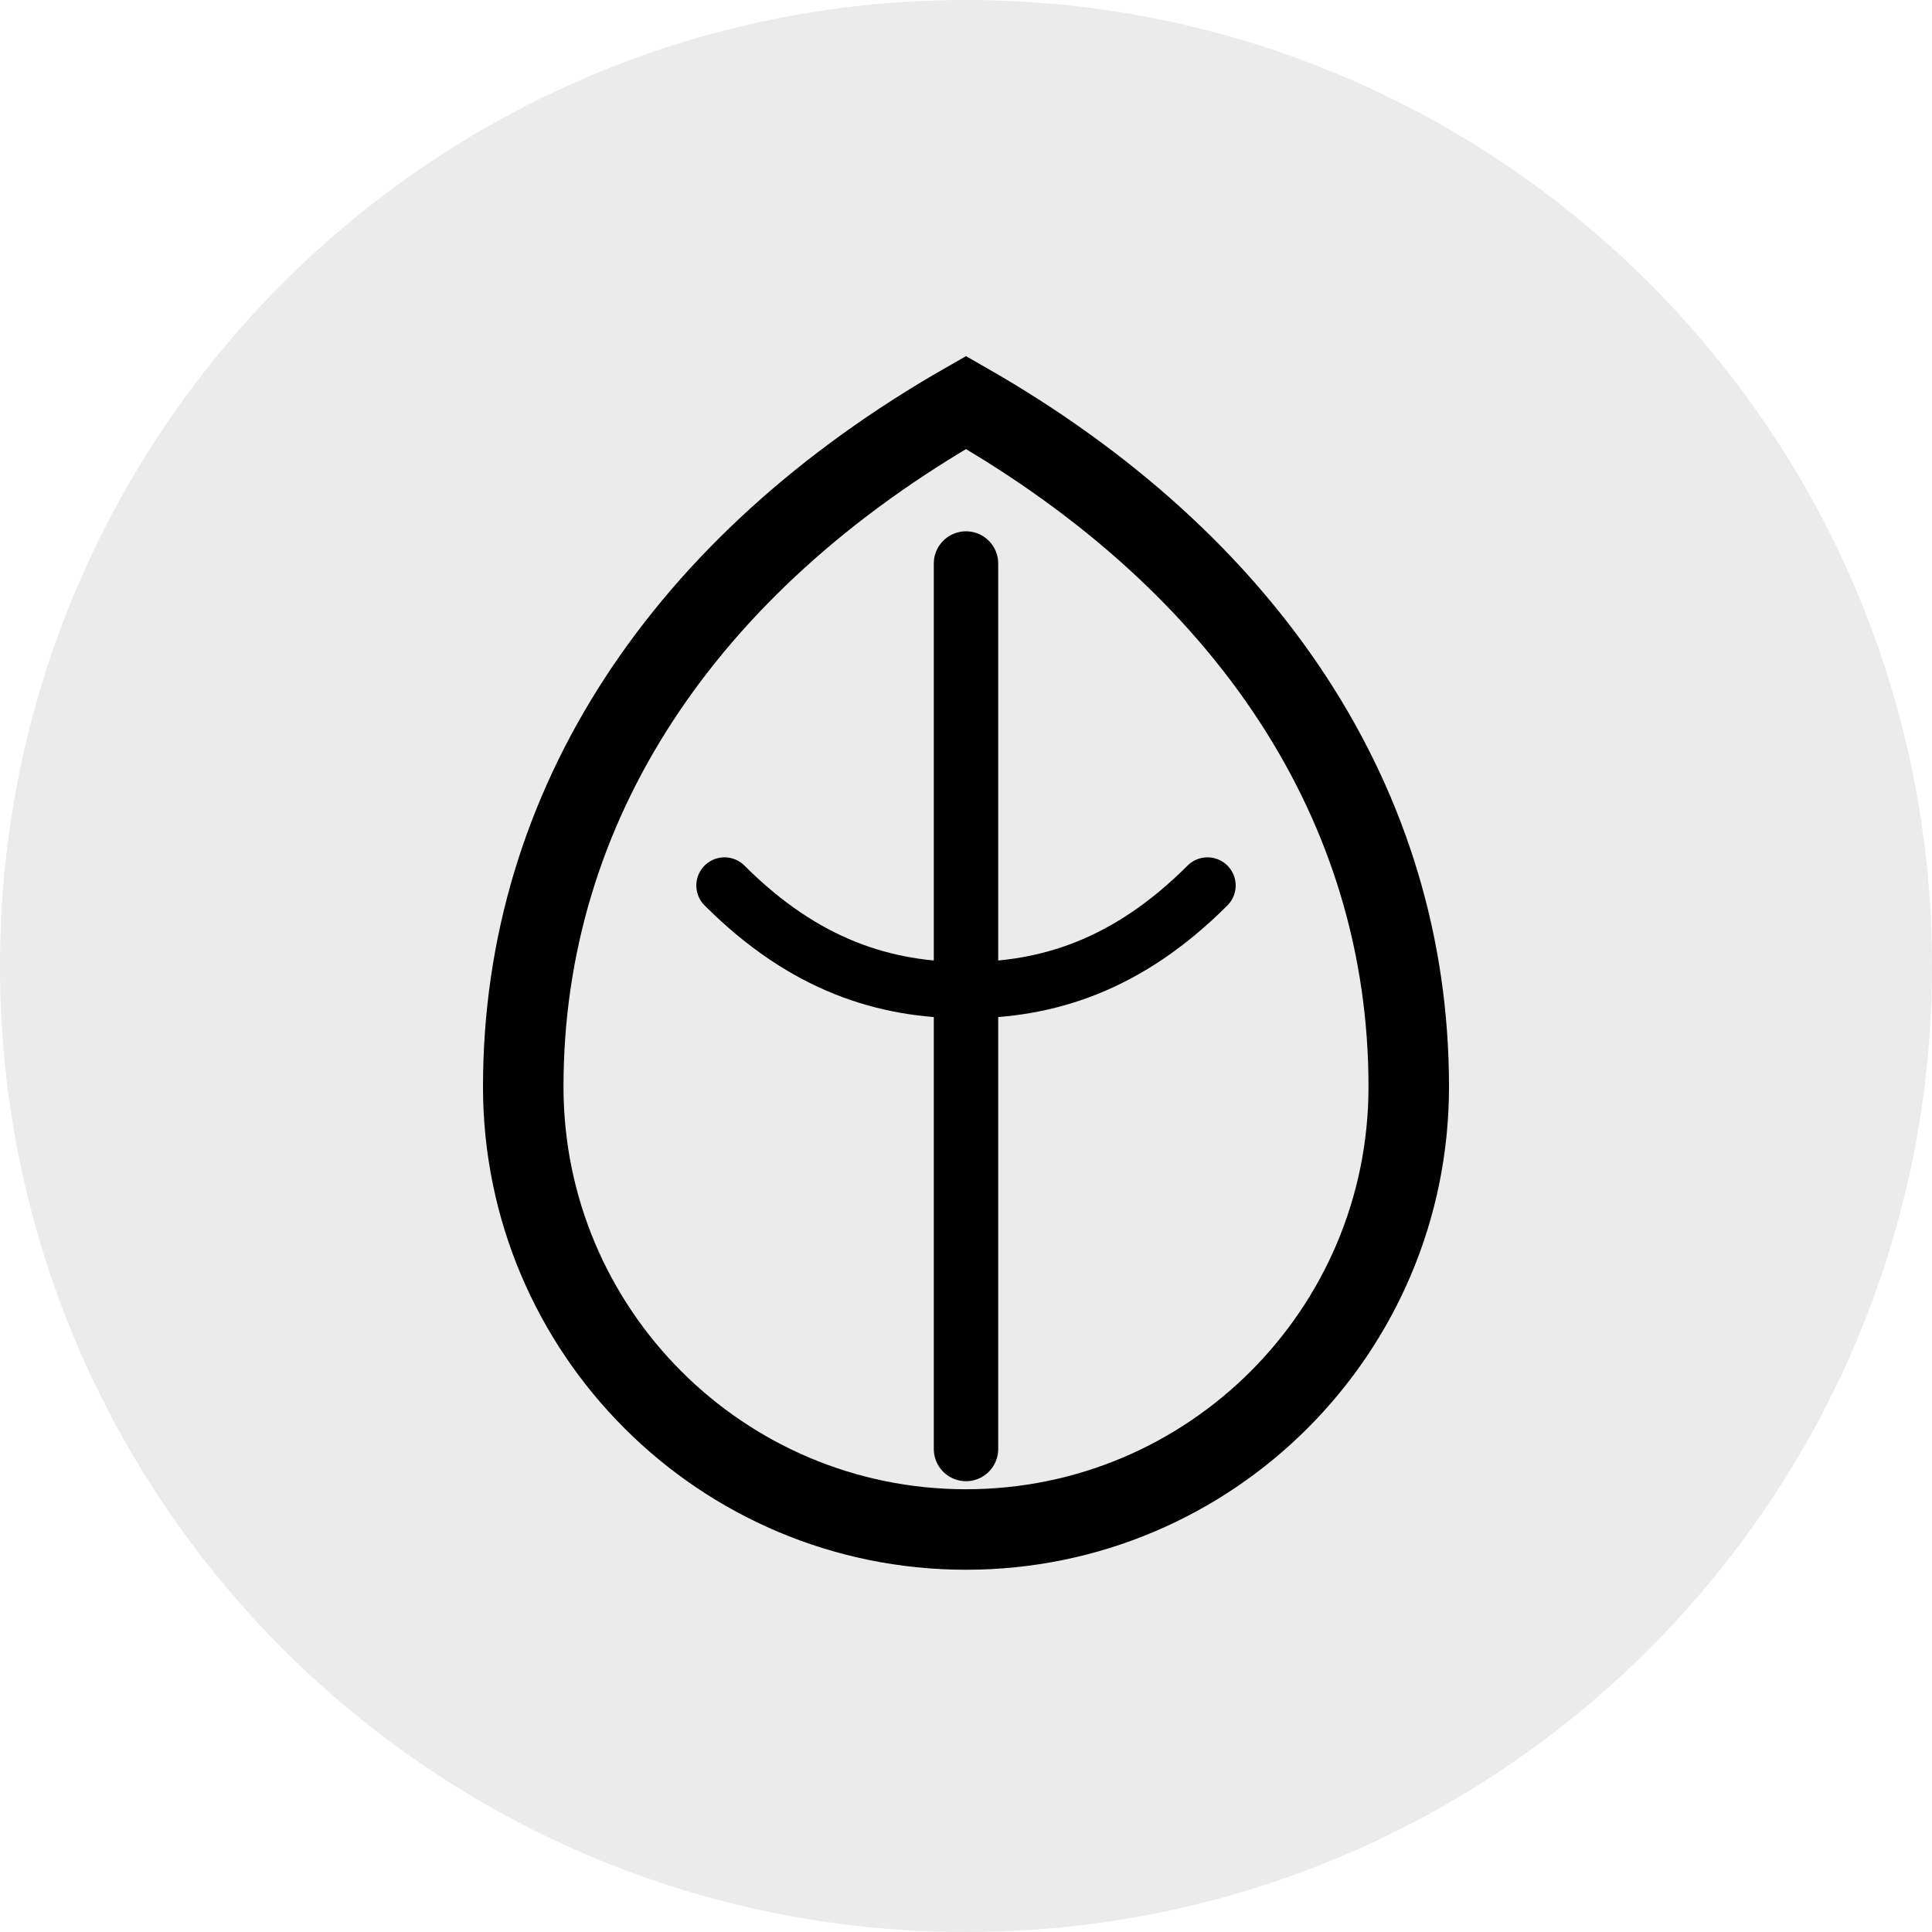
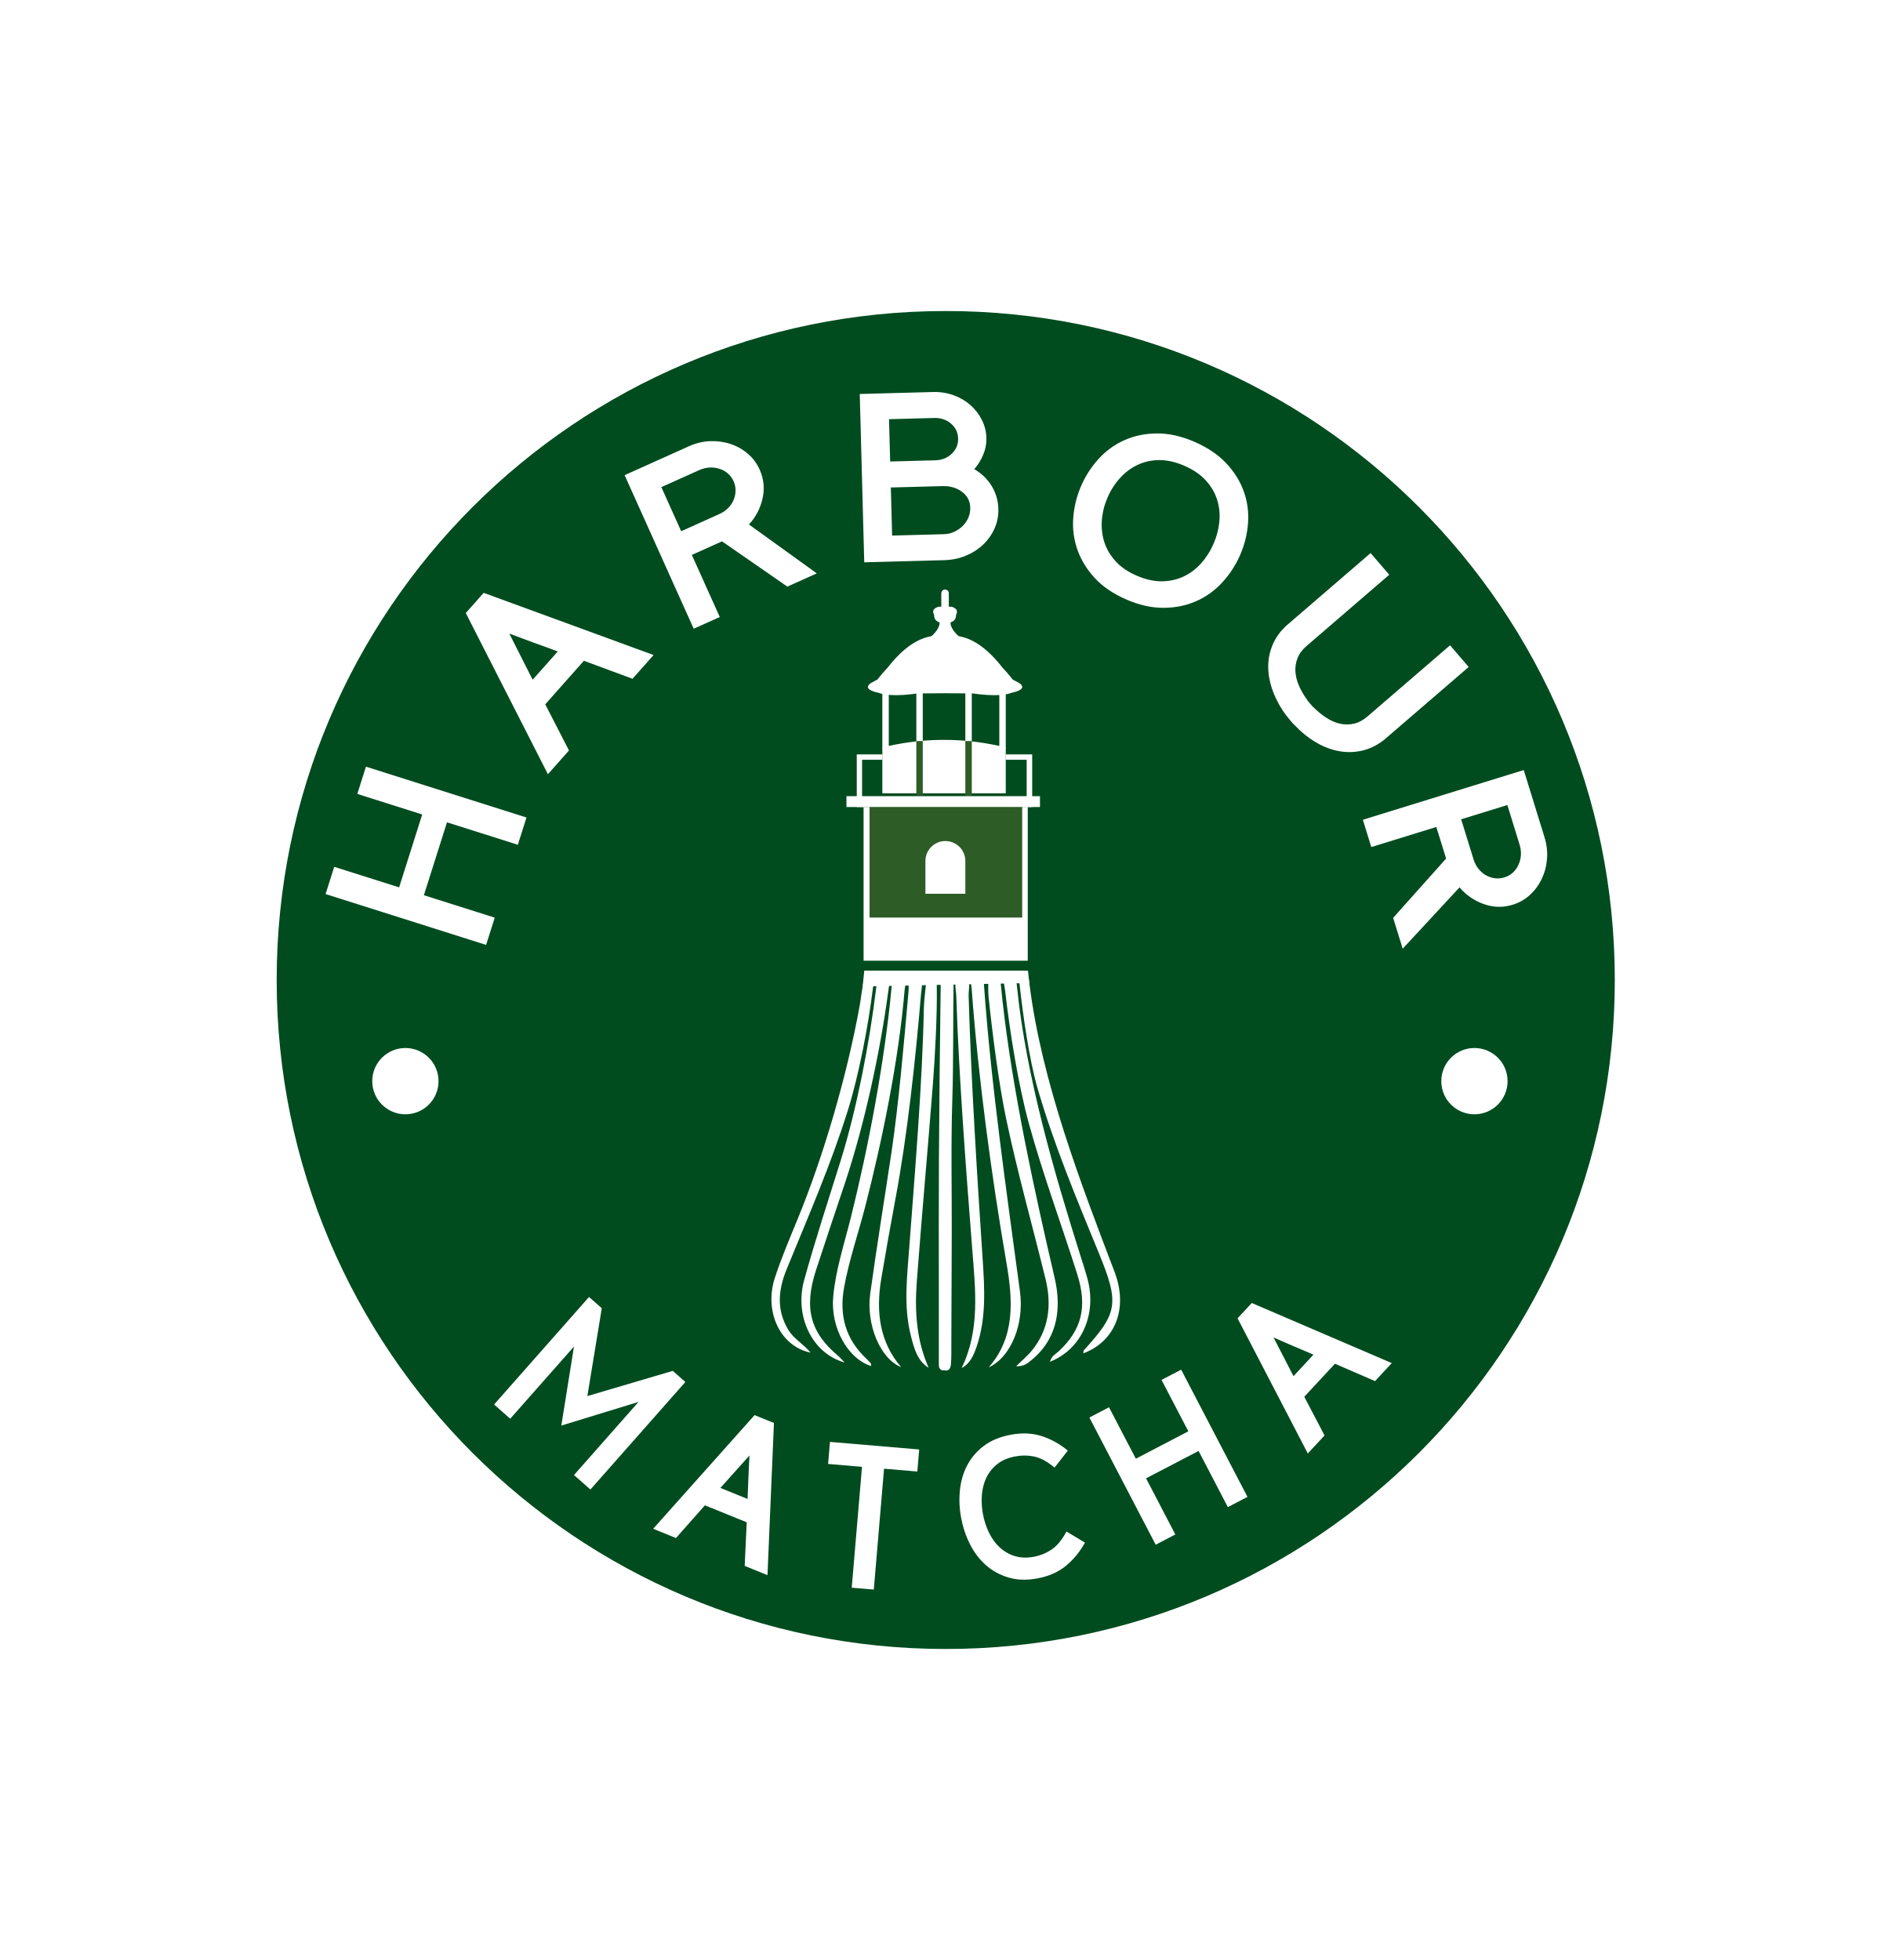
- <svg xmlns="http://www.w3.org/2000/svg" width="48" height="48" viewBox="0 0 48 48">
-   <circle cx="24" cy="24" r="24" fill="currentColor" opacity="0.08" />
-   <path d="M24 10c-7 4-11 10-11 17a11 11 0 0022 0c0-7-4-13-11-17z" fill="none" stroke="currentColor" stroke-width="2" />
-   <path d="M24 14v22" stroke="currentColor" stroke-width="1.6" stroke-linecap="round" />
-   <path d="M18 22c2 2 4 2.6 6 2.6s4-.6 6-2.6" fill="none" stroke="currentColor" stroke-width="1.4" stroke-linecap="round" />
+ <svg xmlns="http://www.w3.org/2000/svg" width="424.569pt" height="439.999pt" viewBox="0 0 424.569 439.999" version="1.1">
+   <g id="surface1">
+     <path style=" stroke:none;fill-rule:nonzero;fill:rgb(0%,29.933%,12.234%);fill-opacity:1;" d="M 362.465 220 C 362.465 302.941 295.227 370.18 212.285 370.18 C 129.34 370.18 62.105 302.941 62.105 220 C 62.105 137.059 129.34 69.82 212.285 69.82 C 295.227 69.82 362.465 137.059 362.465 220 " />
+     <path style=" stroke:none;fill-rule:nonzero;fill:rgb(100%,100%,100%);fill-opacity:1;" d="M 116.238 189.641 L 100.332 184.602 L 95.148 200.969 L 111.055 206.004 L 109.117 212.121 L 73.082 200.707 L 75.02 194.594 L 89.59 199.207 L 94.77 182.84 L 80.203 178.227 L 82.141 172.109 L 118.176 183.523 Z M 116.238 189.641 " />
+     <path style=" stroke:none;fill-rule:nonzero;fill:rgb(100%,100%,100%);fill-opacity:1;" d="M 119.562 152.594 L 125.199 146.238 C 124.156 145.844 123.211 145.496 122.367 145.199 C 121.523 144.902 120.695 144.602 119.879 144.301 C 119.062 144.004 118.219 143.691 117.352 143.367 C 116.48 143.051 115.469 142.672 114.32 142.23 Z M 131.059 148.336 L 122.391 158.117 L 127.715 168.473 L 122.988 173.805 L 104.551 137.621 L 108.566 133.086 L 146.707 147.047 L 141.977 152.379 Z M 131.059 148.336 " />
+     <path style=" stroke:none;fill-rule:nonzero;fill:rgb(100%,100%,100%);fill-opacity:1;" d="M 152.902 119.254 L 161.461 115.402 C 162.219 115.062 162.867 114.625 163.406 114.086 C 163.945 113.547 164.359 112.945 164.648 112.281 C 164.938 111.621 165.09 110.922 165.105 110.184 C 165.121 109.445 164.973 108.734 164.664 108.043 C 164.043 106.664 162.996 105.734 161.52 105.254 C 160.043 104.773 158.539 104.855 157.008 105.508 L 148.449 109.355 Z M 162.066 121.527 L 155.293 124.574 L 161.562 138.512 L 155.711 141.141 L 140.207 106.668 L 154.617 100.188 C 156.168 99.488 157.746 99.105 159.344 99.039 C 160.941 98.973 162.465 99.176 163.914 99.648 C 165.363 100.117 166.668 100.844 167.824 101.824 C 168.984 102.805 169.879 104 170.512 105.41 C 171.445 107.48 171.664 109.633 171.172 111.867 C 170.676 114.102 169.66 116.062 168.113 117.742 L 183.34 128.715 L 176.734 131.688 Z M 162.066 121.527 " />
+     <path style=" stroke:none;fill-rule:nonzero;fill:rgb(100%,100%,100%);fill-opacity:1;" d="M 200.25 120.23 L 211.891 119.918 C 212.723 119.898 213.496 119.715 214.223 119.371 C 214.945 119.027 215.574 118.586 216.117 118.051 C 216.656 117.516 217.074 116.891 217.375 116.18 C 217.672 115.469 217.812 114.738 217.789 113.98 C 217.75 112.469 217.125 111.273 215.91 110.387 C 214.699 109.5 213.266 109.078 211.602 109.125 L 199.961 109.434 Z M 199.555 94.102 L 199.809 103.602 L 209.961 103.332 C 211.426 103.293 212.648 102.801 213.637 101.859 C 214.621 100.91 215.098 99.773 215.062 98.441 C 215.023 97.074 214.488 95.953 213.453 95.082 C 212.422 94.207 211.172 93.793 209.707 93.832 Z M 193.992 126.23 L 192.984 88.445 L 209.492 88.004 C 211.074 87.961 212.586 88.199 214.027 88.719 C 215.469 89.238 216.727 89.973 217.801 90.914 C 218.875 91.859 219.734 92.969 220.387 94.25 C 221.031 95.527 221.375 96.891 221.414 98.328 C 221.449 99.586 221.215 100.828 220.711 102.047 C 220.207 103.266 219.535 104.355 218.688 105.312 C 220.336 106.281 221.641 107.539 222.594 109.098 C 223.543 110.66 224.047 112.375 224.098 114.246 C 224.141 115.793 223.852 117.258 223.234 118.645 C 222.617 120.027 221.758 121.242 220.656 122.277 C 219.559 123.316 218.262 124.145 216.77 124.758 C 215.281 125.375 213.688 125.703 211.984 125.75 Z M 193.992 126.23 " />
+     <path style=" stroke:none;fill-rule:nonzero;fill:rgb(100%,100%,100%);fill-opacity:1;" d="M 272.422 122.016 C 273.125 120.395 273.551 118.738 273.707 117.039 C 273.863 115.34 273.688 113.703 273.184 112.129 C 272.68 110.559 271.824 109.117 270.621 107.812 C 269.418 106.504 267.82 105.414 265.824 104.551 C 263.859 103.695 261.992 103.277 260.215 103.289 C 258.441 103.305 256.816 103.66 255.352 104.359 C 253.883 105.055 252.57 106.035 251.418 107.301 C 250.266 108.566 249.328 110.023 248.609 111.676 C 247.895 113.324 247.469 115.004 247.332 116.711 C 247.195 118.418 247.367 120.055 247.855 121.617 C 248.34 123.184 249.184 124.629 250.379 125.953 C 251.57 127.277 253.152 128.363 255.113 129.215 C 257.109 130.082 258.996 130.512 260.773 130.496 C 262.547 130.48 264.184 130.121 265.676 129.418 C 267.172 128.711 268.484 127.723 269.621 126.449 C 270.758 125.176 271.691 123.699 272.422 122.016 M 278.383 124.543 C 277.379 126.855 276.035 128.922 274.359 130.742 C 272.688 132.566 270.738 133.969 268.523 134.949 C 266.305 135.93 263.863 136.43 261.199 136.449 C 258.535 136.469 255.734 135.844 252.789 134.566 C 249.848 133.285 247.484 131.672 245.699 129.719 C 243.91 127.766 242.621 125.645 241.824 123.359 C 241.027 121.066 240.719 118.688 240.906 116.219 C 241.094 113.75 241.691 111.359 242.691 109.047 C 243.684 106.77 245.016 104.727 246.684 102.918 C 248.352 101.113 250.289 99.73 252.5 98.766 C 254.711 97.801 257.133 97.312 259.777 97.301 C 262.41 97.289 265.203 97.922 268.148 99.199 C 271.086 100.477 273.465 102.09 275.277 104.031 C 277.086 105.977 278.395 108.082 279.199 110.355 C 280.004 112.629 280.316 114.992 280.137 117.445 C 279.953 119.898 279.371 122.266 278.383 124.543 " />
+     <path style=" stroke:none;fill-rule:nonzero;fill:rgb(100%,100%,100%);fill-opacity:1;" d="M 287.961 159.551 C 286.887 157.918 286.066 156.246 285.496 154.539 C 284.93 152.832 284.656 151.148 284.672 149.488 C 284.691 147.824 285.027 146.23 285.684 144.695 C 286.332 143.168 287.332 141.773 288.668 140.516 L 307.652 124.16 L 311.84 129.023 L 293.309 144.988 C 292.324 145.836 291.641 146.75 291.254 147.738 C 290.867 148.723 290.707 149.734 290.777 150.777 C 290.84 151.82 291.105 152.871 291.57 153.934 C 292.031 154.996 292.641 156.043 293.383 157.074 C 293.484 157.246 293.57 157.371 293.633 157.445 C 293.699 157.52 293.77 157.605 293.848 157.695 L 294.43 158.371 C 294.508 158.461 294.578 158.543 294.645 158.617 C 294.707 158.691 294.816 158.793 294.977 158.922 C 295.883 159.809 296.832 160.57 297.828 161.203 C 298.824 161.836 299.832 162.258 300.855 162.477 C 301.875 162.695 302.902 162.688 303.934 162.453 C 304.965 162.219 305.973 161.676 306.953 160.832 L 325.488 144.863 L 329.672 149.727 L 310.691 166.078 C 309.246 167.215 307.723 167.996 306.113 168.418 C 304.5 168.836 302.867 168.938 301.207 168.723 C 299.547 168.504 297.91 167.98 296.293 167.152 C 294.676 166.324 293.141 165.23 291.684 163.871 L 290.203 162.402 L 289.699 161.816 C 289.027 161.035 288.449 160.281 287.961 159.551 " />
+     <path style=" stroke:none;fill-rule:nonzero;fill:rgb(100%,100%,100%);fill-opacity:1;" d="M 327.977 183.922 L 330.75 192.891 C 330.996 193.684 331.352 194.383 331.82 194.984 C 332.289 195.586 332.832 196.07 333.457 196.438 C 334.078 196.805 334.75 197.039 335.484 197.148 C 336.211 197.254 336.938 197.195 337.664 196.973 C 339.105 196.523 340.16 195.602 340.816 194.195 C 341.473 192.789 341.578 191.285 341.121 189.688 L 338.348 180.719 Z M 324.598 192.738 L 322.406 185.645 L 307.805 190.156 L 305.914 184.027 L 342.027 172.867 L 346.691 187.965 C 347.191 189.59 347.379 191.203 347.25 192.797 C 347.125 194.391 346.734 195.879 346.086 197.258 C 345.438 198.641 344.559 199.844 343.445 200.875 C 342.332 201.902 341.035 202.645 339.555 203.102 C 337.387 203.77 335.227 203.723 333.066 202.961 C 330.914 202.195 329.09 200.945 327.613 199.207 L 314.855 212.973 L 312.715 206.047 Z M 324.598 192.738 " />
+     <path style=" stroke:none;fill-rule:nonzero;fill:rgb(100%,100%,100%);fill-opacity:1;" d="M 128.84 331.129 L 143.332 314.711 L 125.996 320.027 L 128.836 302.285 L 114.527 318.492 L 110.906 315.297 L 132.215 291.156 L 135.078 293.684 L 131.84 313.406 L 151.012 307.746 L 153.84 310.242 L 132.527 334.383 Z M 128.84 331.129 " />
+     <path style=" stroke:none;fill-rule:nonzero;fill:rgb(100%,100%,100%);fill-opacity:1;" d="M 161.703 334.023 L 167.801 336.496 C 167.848 335.559 167.883 334.711 167.906 333.961 C 167.93 333.211 167.957 332.469 167.992 331.734 C 168.023 331.004 168.055 330.25 168.094 329.469 C 168.129 328.688 168.172 327.781 168.23 326.742 Z M 167.609 341.734 L 158.23 337.93 L 151.73 345.27 L 146.613 343.195 L 169.375 317.68 L 173.723 319.441 L 172.273 353.605 L 167.16 351.527 Z M 167.609 341.734 " />
+     <path style=" stroke:none;fill-rule:nonzero;fill:rgb(100%,100%,100%);fill-opacity:1;" d="M 198.438 329.707 L 196.137 356.84 L 191.184 356.422 L 193.488 329.289 L 185.879 328.641 L 186.297 323.691 L 206.328 325.391 L 205.91 330.34 Z M 198.438 329.707 " />
+     <path style=" stroke:none;fill-rule:nonzero;fill:rgb(100%,100%,100%);fill-opacity:1;" d="M 215.746 340.777 C 215.355 338.695 215.262 336.641 215.461 334.605 C 215.656 332.574 216.195 330.703 217.078 328.992 C 217.961 327.285 219.207 325.82 220.82 324.598 C 222.434 323.375 224.445 322.539 226.855 322.09 C 229.418 321.613 231.738 321.711 233.812 322.383 C 235.891 323.055 237.848 324.141 239.688 325.637 L 236.707 329.469 C 235.109 328.113 233.605 327.289 232.195 326.992 C 230.781 326.691 229.336 326.68 227.859 326.957 C 226.262 327.254 224.934 327.824 223.871 328.66 C 222.812 329.5 221.996 330.508 221.422 331.691 C 220.848 332.875 220.504 334.18 220.395 335.605 C 220.289 337.027 220.367 338.465 220.637 339.91 C 220.91 341.359 221.352 342.727 221.965 344.012 C 222.582 345.305 223.371 346.406 224.336 347.316 C 225.305 348.227 226.434 348.891 227.727 349.305 C 229.02 349.715 230.465 349.773 232.062 349.477 C 233.539 349.199 234.887 348.645 236.105 347.809 C 237.32 346.973 238.414 345.641 239.379 343.805 L 243.543 346.305 C 242.398 348.359 240.977 350.09 239.273 351.5 C 237.57 352.91 235.438 353.852 232.875 354.332 C 230.465 354.781 228.285 354.711 226.332 354.125 C 224.383 353.539 222.688 352.602 221.246 351.309 C 219.805 350.016 218.621 348.453 217.703 346.613 C 216.777 344.77 216.129 342.828 215.746 340.777 " />
+     <path style=" stroke:none;fill-rule:nonzero;fill:rgb(100%,100%,100%);fill-opacity:1;" d="M 275.609 338.328 L 269.039 325.723 L 257.25 331.867 L 263.82 344.473 L 259.414 346.77 L 244.531 318.219 L 248.934 315.918 L 254.953 327.465 L 266.742 321.316 L 260.723 309.773 L 265.129 307.477 L 280.012 336.031 Z M 275.609 338.328 " />
+     <path style=" stroke:none;fill-rule:nonzero;fill:rgb(100%,100%,100%);fill-opacity:1;" d="M 290.344 308.93 L 294.82 304.109 C 293.961 303.73 293.184 303.395 292.488 303.105 C 291.797 302.816 291.113 302.527 290.438 302.238 C 289.766 301.945 289.07 301.648 288.355 301.336 C 287.637 301.027 286.805 300.66 285.859 300.242 Z M 299.648 306.145 L 292.762 313.559 L 297.316 322.242 L 293.555 326.289 L 277.789 295.949 L 280.984 292.512 L 312.402 306 L 308.648 310.043 Z M 299.648 306.145 " />
+     <path style=" stroke:none;fill-rule:nonzero;fill:rgb(100%,100%,100%);fill-opacity:1;" d="M 98.434 242.707 C 98.434 246.816 95.102 250.148 90.996 250.148 C 86.887 250.148 83.555 246.816 83.555 242.707 C 83.555 238.598 86.887 235.266 90.996 235.266 C 95.102 235.266 98.434 238.598 98.434 242.707 " />
+     <path style=" stroke:none;fill-rule:nonzero;fill:rgb(100%,100%,100%);fill-opacity:1;" d="M 338.398 242.707 C 338.398 246.816 335.066 250.148 330.957 250.148 C 326.848 250.148 323.52 246.816 323.52 242.707 C 323.52 238.598 326.848 235.266 330.957 235.266 C 335.066 235.266 338.398 238.598 338.398 242.707 " />
+     <path style=" stroke:none;fill-rule:nonzero;fill:rgb(100%,100%,100%);fill-opacity:1;" d="M 230.695 215.672 L 193.844 215.672 L 193.844 181.168 L 230.695 181.168 Z M 230.695 215.672 " />
+     <path style=" stroke:none;fill-rule:nonzero;fill:rgb(100%,100%,100%);fill-opacity:1;" d="M 228.824 153.359 L 227.324 152.555 C 226.543 151.551 225.746 150.637 224.969 149.816 C 223.051 147.316 219.578 143.609 215.406 142.859 C 215.262 142.832 215.125 142.77 215.012 142.668 C 214.594 142.277 213.551 141.215 213.367 140.07 C 213.348 139.961 213.359 139.848 213.387 139.742 C 213.434 139.711 213.477 139.672 213.531 139.652 C 214.367 139.34 214.605 138.703 214.594 138.066 C 214.922 137.414 214.953 136.734 214.027 136.379 C 213.887 136.27 213.719 136.203 213.535 136.203 L 212.973 136.203 L 212.973 133.184 C 212.973 132.719 212.598 132.34 212.133 132.34 C 211.668 132.34 211.289 132.719 211.289 133.184 L 211.289 136.203 L 210.73 136.203 C 210.547 136.203 210.379 136.27 210.238 136.379 C 209.312 136.734 209.344 137.414 209.676 138.062 C 209.66 138.703 209.898 139.34 210.734 139.652 C 210.789 139.672 210.832 139.711 210.879 139.742 C 210.906 139.848 210.918 139.961 210.898 140.07 C 210.715 141.215 209.676 142.277 209.254 142.668 C 209.141 142.77 209.008 142.832 208.859 142.859 C 204.688 143.609 201.215 147.316 199.297 149.816 C 198.516 150.637 197.723 151.551 196.941 152.555 L 195.441 153.359 C 193.789 154.566 195.789 155.219 197.102 155.5 C 198.512 156.039 201.105 156.348 205.891 155.676 C 205.926 155.672 205.957 155.668 205.988 155.668 L 212.133 155.621 L 218.273 155.668 C 218.309 155.668 218.344 155.672 218.375 155.676 C 223.16 156.348 225.754 156.039 227.164 155.5 C 228.477 155.219 230.477 154.566 228.824 153.359 " />
+     <path style=" stroke:none;fill-rule:nonzero;fill:rgb(100%,100%,100%);fill-opacity:1;" d="M 207.129 167.234 L 205.684 167.234 L 205.684 154.945 L 207.129 154.945 Z M 207.129 167.234 " />
+     <path style=" stroke:none;fill-rule:nonzero;fill:rgb(100%,100%,100%);fill-opacity:1;" d="M 199.5 167.992 L 198.055 167.992 L 198.055 155.703 L 199.5 155.703 Z M 199.5 167.992 " />
+     <path style=" stroke:none;fill-rule:nonzero;fill:rgb(100%,100%,100%);fill-opacity:1;" d="M 218.133 167.234 L 216.684 167.234 L 216.684 154.945 L 218.133 154.945 Z M 218.133 167.234 " />
+     <path style=" stroke:none;fill-rule:nonzero;fill:rgb(100%,100%,100%);fill-opacity:1;" d="M 225.758 167.992 L 224.312 167.992 L 224.312 155.703 L 225.758 155.703 Z M 225.758 167.992 " />
+     <path style=" stroke:none;fill-rule:nonzero;fill:rgb(100%,100%,100%);fill-opacity:1;" d="M 225.758 178.09 L 198.055 178.09 L 198.055 167.797 C 201.637 166.902 206.102 166.152 211.246 166.094 C 216.977 166.023 221.902 166.836 225.758 167.797 Z M 225.758 178.09 " />
+     <path style=" stroke:none;fill-rule:nonzero;fill:rgb(100%,100%,100%);fill-opacity:1;" d="M 231.691 181.168 L 229.965 181.168 L 229.965 179.969 L 230.453 179.969 L 230.453 170.555 L 225.758 170.555 L 225.758 169.355 L 231.691 169.355 Z M 231.691 181.168 " />
+     <path style=" stroke:none;fill-rule:nonzero;fill:rgb(100%,100%,100%);fill-opacity:1;" d="M 192.312 181.168 L 193.98 181.168 L 193.98 179.969 L 193.508 179.969 L 193.508 170.555 L 198.055 170.555 L 198.055 169.355 L 192.312 169.355 Z M 192.312 181.168 " />
+     <path style=" stroke:none;fill-rule:nonzero;fill:rgb(18.088%,35.941%,15.134%);fill-opacity:1;" d="M 207.129 178.531 L 205.684 178.531 L 205.684 166.355 L 207.129 166.355 Z M 207.129 178.531 " />
+     <path style=" stroke:none;fill-rule:nonzero;fill:rgb(18.088%,35.941%,15.134%);fill-opacity:1;" d="M 218.133 178.73 L 216.684 178.73 L 216.684 166.355 L 218.133 166.355 Z M 218.133 178.73 " />
+     <path style=" stroke:none;fill-rule:nonzero;fill:rgb(100%,100%,100%);fill-opacity:1;" d="M 233.434 181.168 L 189.996 181.168 L 189.996 178.73 L 233.434 178.73 Z M 233.434 181.168 " />
+     <path style=" stroke:none;fill-rule:nonzero;fill:rgb(100%,100%,100%);fill-opacity:1;" d="M 212.379 218.805 C 210.883 218.941 211.16 220.508 211.145 221.668 C 210.992 233.262 210.824 248.152 210.758 259.746 C 210.703 269.719 210.73 279.688 210.738 289.66 L 210.738 306.531 C 210.738 307.141 211.152 307.633 211.656 307.633 C 211.738 307.633 211.812 307.602 211.887 307.578 C 211.98 307.617 212.082 307.645 212.203 307.656 C 213.555 307.758 213.426 306.301 213.512 305.23 C 213.57 304.457 213.539 303.668 213.539 302.887 C 213.574 294.18 213.609 285.473 213.633 276.762 C 213.656 266.727 213.434 256.68 213.766 246.656 C 214.008 239.398 213.93 228.852 214.027 221.602 C 214.047 220.273 214.027 218.66 212.379 218.805 " />
+     <path style=" stroke:none;fill-rule:nonzero;fill:rgb(100%,100%,100%);fill-opacity:1;" d="M 194.398 304.938 C 190.039 300.828 188.262 295.621 189.473 288.988 C 190.613 282.746 192.672 276.859 194.234 270.781 C 198.047 255.941 201.77 237.773 203.055 222.227 C 203.152 221.039 203.812 219.297 202 219.09 C 200.465 218.914 200.242 220.414 200.113 221.785 C 198.578 238.289 194.934 257.52 190.977 273.363 C 189.512 279.242 187.586 284.98 187.023 291.137 C 186.402 297.977 190.273 305.051 195.555 306.66 C 195.484 306.234 195.496 306.086 195.441 306.027 C 195.102 305.652 194.762 305.277 194.398 304.938 " />
+     <path style=" stroke:none;fill-rule:nonzero;fill:rgb(100%,100%,100%);fill-opacity:1;" d="M 236.723 286.84 C 232.191 267.402 227.258 244.777 225.027 224.684 C 224.867 223.246 224.762 221.797 224.57 220.371 C 224.438 219.402 223.984 218.711 223.07 218.766 C 222.117 218.82 221.828 219.609 221.828 220.598 C 221.828 221.711 221.797 222.84 221.914 223.941 C 222.762 232.031 224.191 243.289 225.852 251.188 C 228.402 263.305 231.75 275.145 234.688 287.129 C 236.164 293.156 235.344 298.633 231.594 303.219 C 230.703 304.309 229.633 305.188 228.09 306.715 C 229.805 306.75 230.551 306.102 231.305 305.508 C 236.719 301.246 238.59 294.859 236.723 286.84 " />
+     <path style=" stroke:none;fill-rule:nonzero;fill:rgb(100%,100%,100%);fill-opacity:1;" d="M 228.953 289.996 C 226.027 268.184 222.414 243.191 220.871 221.133 C 220.777 219.785 220.504 218.496 219.129 218.793 C 217.496 219.145 218.023 220.84 218.113 222.07 C 219.551 241.676 222.594 264.281 225.918 283.52 C 227.395 292.047 227.855 300.191 221.934 306.957 C 226.914 304.68 229.926 297.246 228.953 289.996 " />
+     <path style=" stroke:none;fill-rule:nonzero;fill:rgb(100%,100%,100%);fill-opacity:1;" d="M 197.812 287.07 C 198.824 281.051 199.887 275.043 201.012 269.051 C 203.66 254.98 205.543 237.465 206.742 223.121 C 206.859 221.738 207.484 219.539 205.633 219.23 C 203.594 218.895 204.055 221.219 203.93 222.609 C 202.953 233.602 201.727 247.855 200.098 258.734 C 198.52 269.285 196.797 279.805 195.34 290.375 C 194.367 297.414 197.645 305.09 202.273 306.898 C 197.449 301.297 196.562 294.504 197.812 287.07 " />
+     <path style=" stroke:none;fill-rule:nonzero;fill:rgb(100%,100%,100%);fill-opacity:1;" d="M 183.168 285.117 C 185.301 278.562 187.504 272.043 189.688 265.512 C 193.992 252.625 197.578 236.18 199.402 222.422 C 199.566 221.18 200.043 219.477 198.41 219.16 C 196.762 218.84 196.82 220.562 196.664 221.863 C 195.203 233.977 192.316 248.926 188.758 260.359 C 185.961 269.359 183.008 278.297 180.496 287.41 C 178.281 295.457 182.316 303.867 189.59 305.867 C 188.73 304.973 188.484 304.668 188.199 304.43 C 181.863 299.172 180.395 293.648 183.168 285.117 " />
+     <path style=" stroke:none;fill-rule:nonzero;fill:rgb(100%,100%,100%);fill-opacity:1;" d="M 217.422 223.559 C 217.371 221.891 218.27 218.941 215.992 218.965 C 213.703 218.988 214.605 221.934 214.652 223.578 C 215.219 241.531 216.852 262.691 218.246 280.57 C 218.949 289.609 220.008 298.602 215.848 307.102 C 217.758 306.137 218.582 304.215 219.281 302.125 C 221.359 295.883 221.02 289.387 220.59 282.938 C 219.34 264.258 217.965 242.293 217.422 223.559 " />
+     <path style=" stroke:none;fill-rule:nonzero;fill:rgb(100%,100%,100%);fill-opacity:1;" d="M 209.164 219.211 C 207.98 219.102 207.91 220.273 207.812 221.273 C 207.637 223.043 207.398 224.816 207.363 226.594 C 207.035 243.332 205.352 263.242 204.109 279.895 C 203.617 286.543 202.777 293.23 204.449 299.832 C 205.172 302.684 205.918 305.547 208.445 307.047 C 205.719 300.91 205.285 294.379 205.785 287.766 C 206.895 273.004 208.238 258.266 209.391 243.508 C 209.875 237.293 210.387 227.77 210.273 221.512 C 210.258 220.543 210.332 219.324 209.164 219.211 " />
+     <path style=" stroke:none;fill-rule:nonzero;fill:rgb(100%,100%,100%);fill-opacity:1;" d="M 244.113 287.129 C 243.629 285.328 243.047 283.559 242.484 281.785 C 236.652 263.32 230.363 241.723 228.32 221.887 C 228.191 220.633 228.137 218.863 226.527 219.137 C 224.789 219.43 225.473 221.141 225.609 222.352 C 226.648 231.449 228.566 243.594 230.969 252.301 C 234.133 263.754 238.227 274.773 241.801 286.039 C 244.133 293.391 242.809 298.559 237.609 303.383 C 236.973 303.977 236.109 304.293 235.656 305.703 C 242.766 302.941 246.25 295.066 244.113 287.129 " />
+     <path style=" stroke:none;fill-rule:nonzero;fill:rgb(100%,100%,100%);fill-opacity:1;" d="M 176.902 298.465 C 174.242 293.992 174.699 289.504 176.598 284.871 C 181.398 273.152 186.453 261.574 190.297 249.316 C 192.762 241.457 194.922 230.215 195.93 221.879 C 196.055 220.852 196.664 219.383 195.379 219.023 C 193.961 218.629 193.867 220.297 193.645 221.445 C 193.367 222.855 193.234 224.305 192.977 225.723 C 190.129 241.449 184.902 259.406 179.004 273.766 C 177.238 278.07 175.406 282.359 173.941 286.816 C 171.449 294.406 175.113 302.262 181.953 303.648 C 180.207 301.578 178.152 300.57 176.902 298.465 " />
+     <path style=" stroke:none;fill-rule:nonzero;fill:rgb(100%,100%,100%);fill-opacity:1;" d="M 250.184 285.539 C 242.578 265.562 233.785 242.828 231.047 220.676 C 230.938 219.801 230.777 218.742 229.762 218.871 C 228.508 219.027 228.77 220.215 228.879 221.195 C 229.637 227.969 231.02 237.863 232.895 244.309 C 236.613 257.098 241.672 269.164 246.645 281.285 C 251.297 292.637 250.914 294.754 243.246 303.168 C 243.195 303.223 243.223 303.379 243.184 303.801 C 250.402 301.086 253.266 293.648 250.184 285.539 " />
+     <path style=" stroke:none;fill-rule:nonzero;fill:rgb(18.088%,35.941%,15.134%);fill-opacity:1;" d="M 229.449 205.984 L 195.184 205.984 L 195.184 181.168 L 229.449 181.168 Z M 229.449 205.984 " />
+     <path style=" stroke:none;fill-rule:nonzero;fill:rgb(100%,100%,100%);fill-opacity:1;" d="M 216.684 200.637 L 207.723 200.637 L 207.723 193.285 C 207.723 190.812 209.727 188.805 212.203 188.805 C 214.68 188.805 216.684 190.812 216.684 193.285 Z M 216.684 200.637 " />
+     <path style=" stroke:none;fill-rule:nonzero;fill:rgb(100%,100%,100%);fill-opacity:1;" d="M 231.047 220.672 L 193.645 221.445 L 193.996 217.895 L 230.742 217.895 Z M 231.047 220.672 " />
+   </g>
</svg>
